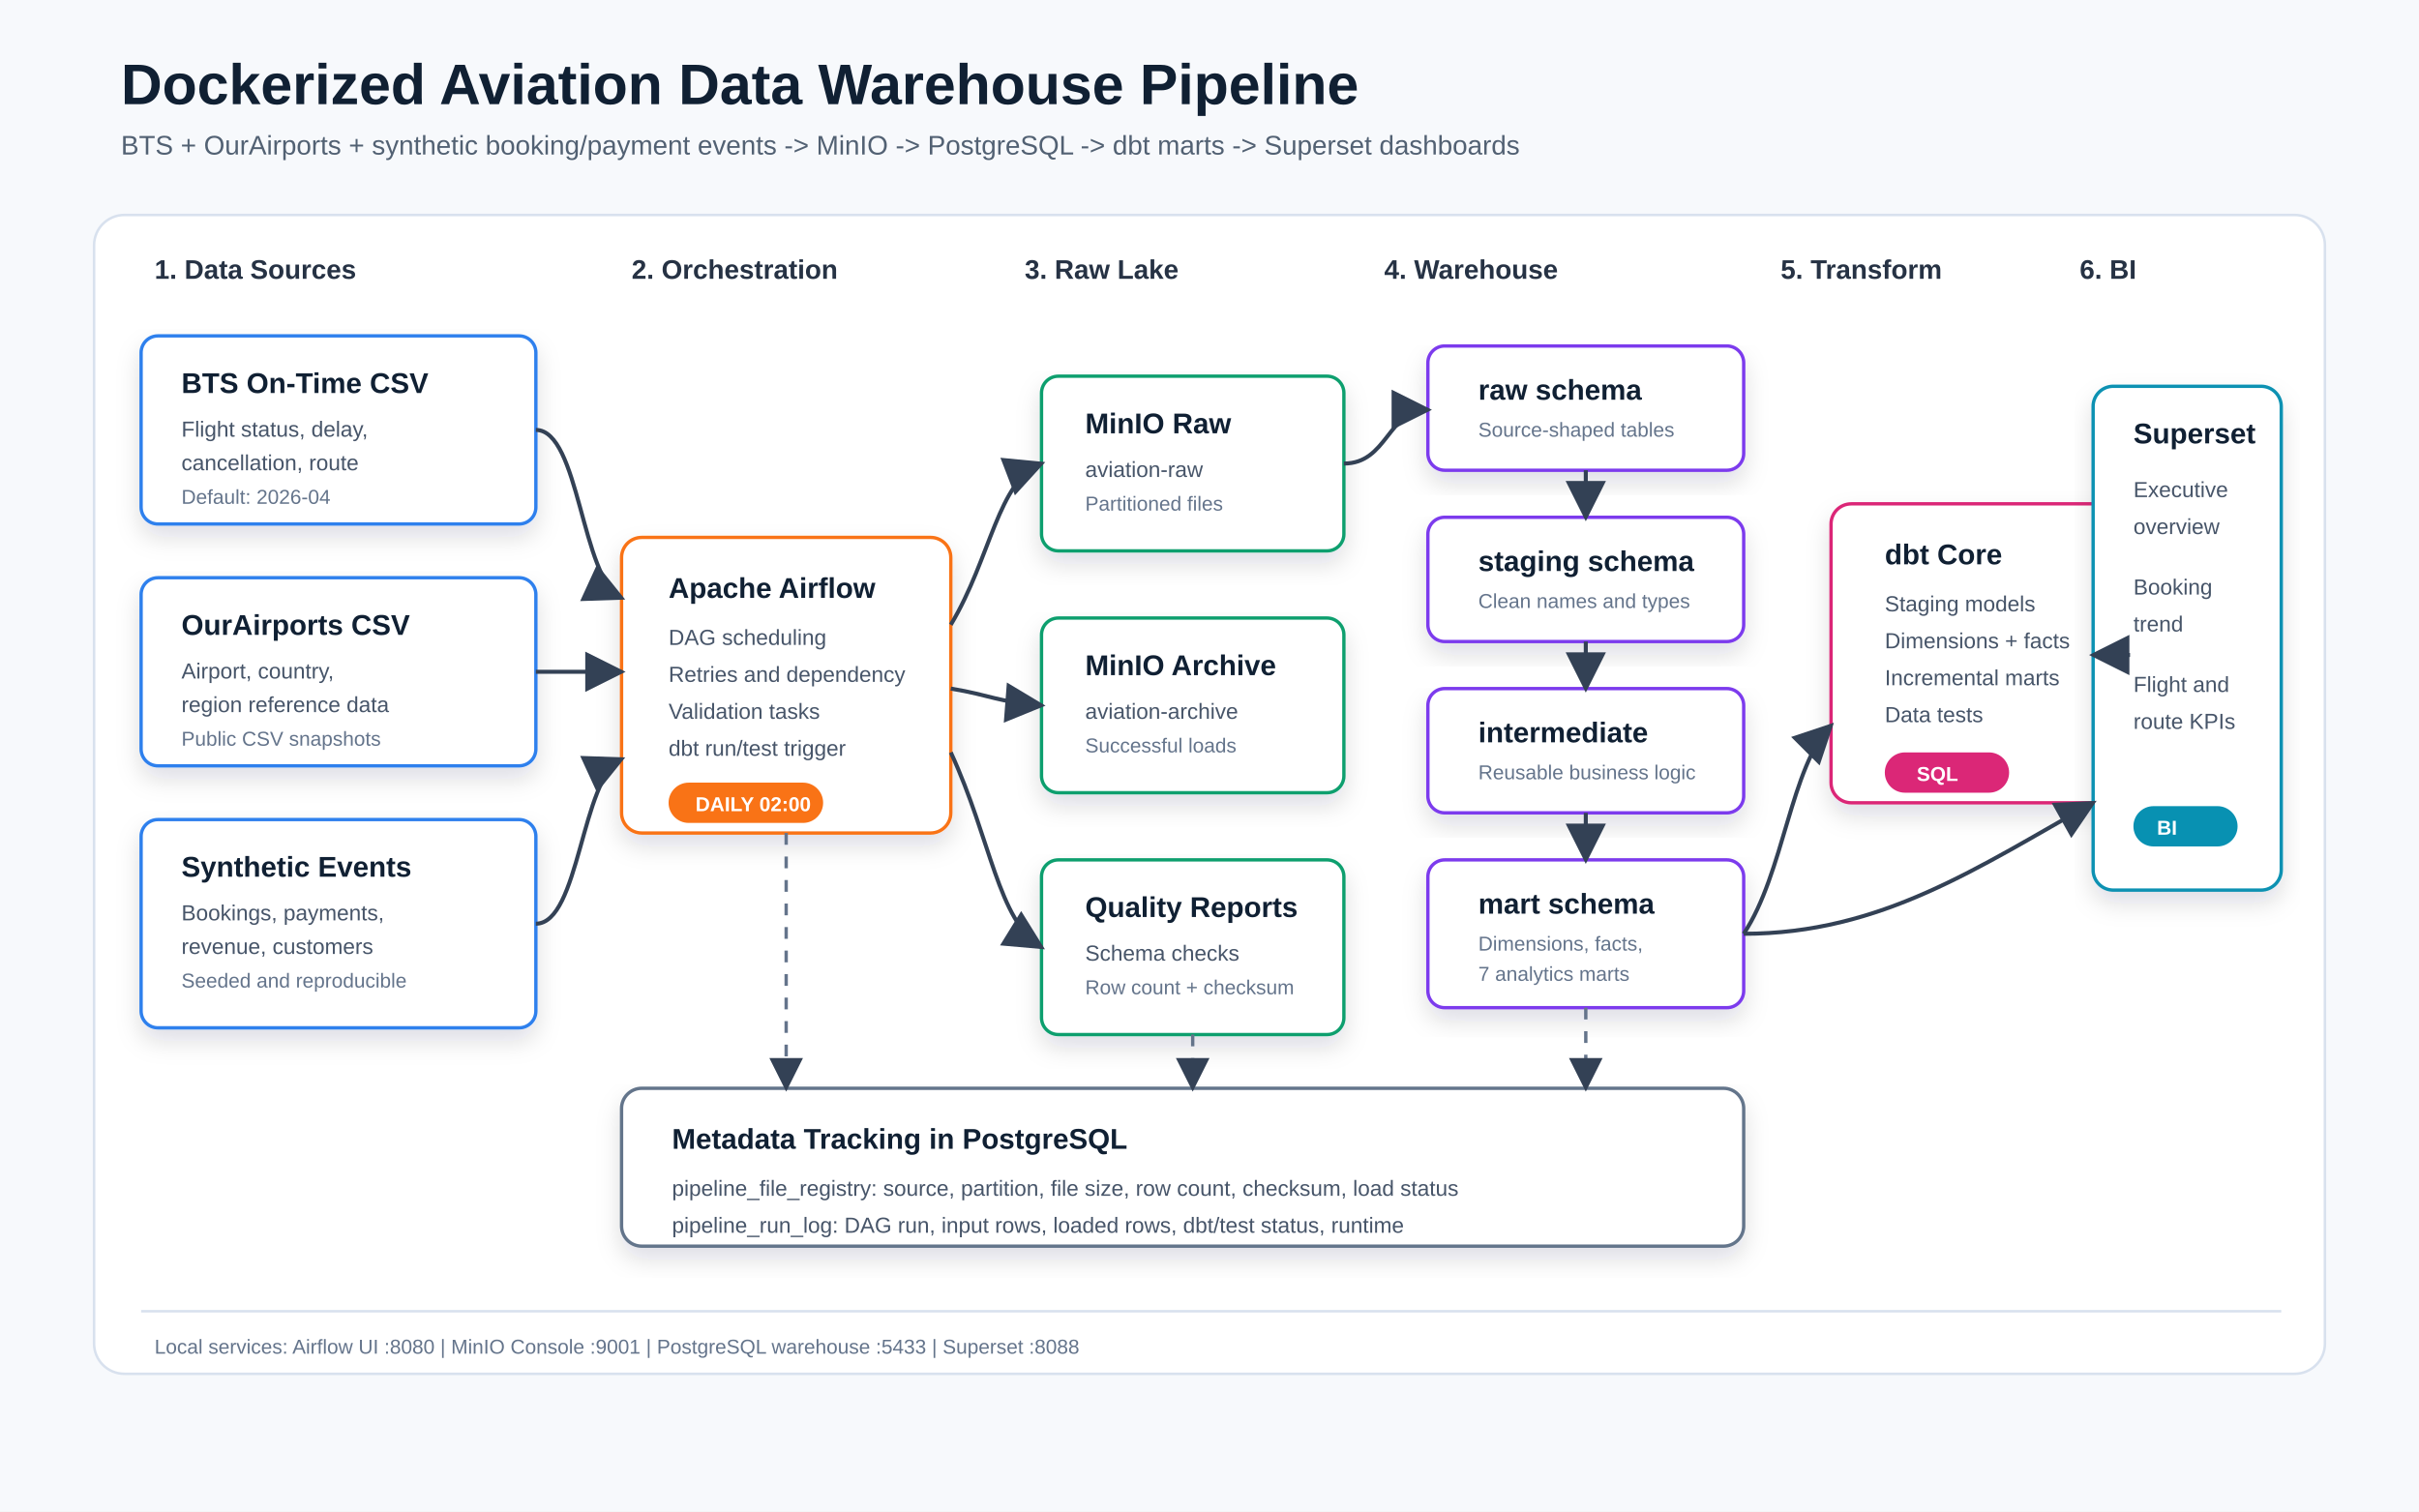
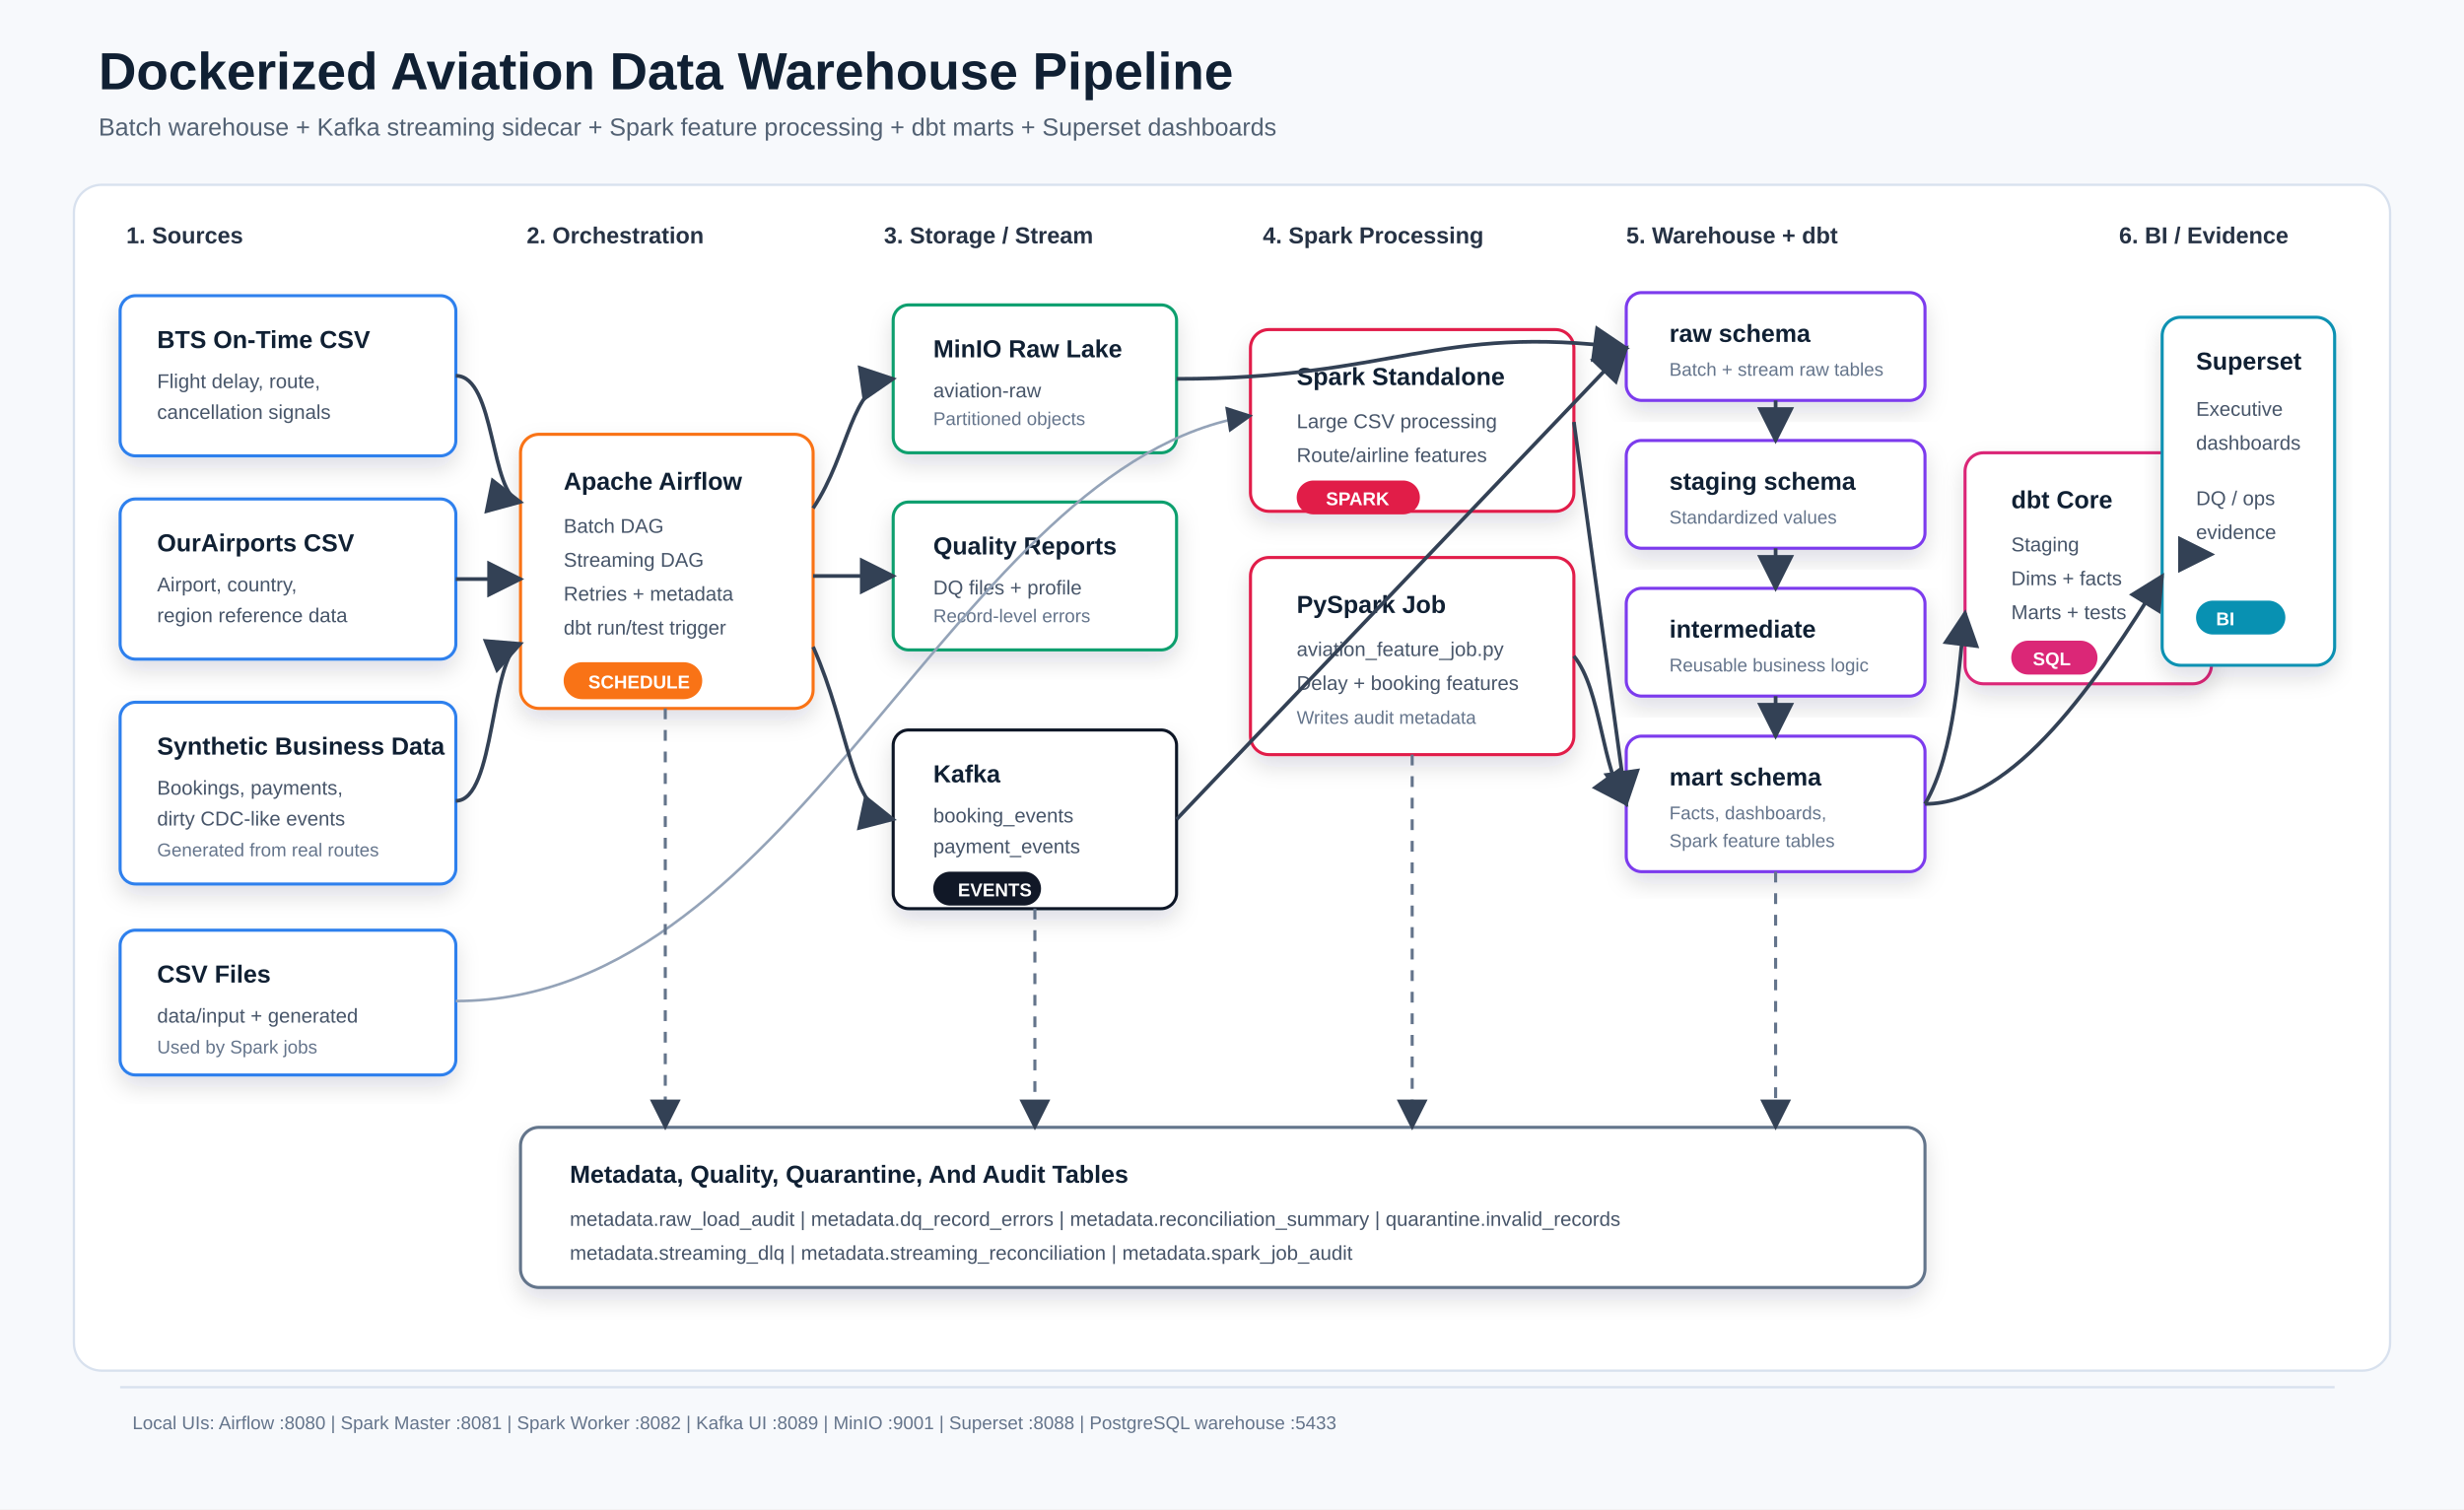
- <svg xmlns="http://www.w3.org/2000/svg" width="1440" height="900" viewBox="0 0 1440 900" role="img" aria-labelledby="title desc">
+ <svg xmlns="http://www.w3.org/2000/svg" width="1600" height="980" viewBox="0 0 1600 980" role="img" aria-labelledby="title desc">
  <defs>
    <marker id="arrow" markerWidth="12" markerHeight="12" refX="9" refY="5" orient="auto" markerUnits="strokeWidth">
      <path d="M0,0 L10,5 L0,10 Z" fill="#334155" />
    </marker>
    <filter id="shadow" x="-10%" y="-10%" width="120%" height="130%">
      <feDropShadow dx="0" dy="7" stdDeviation="7" flood-color="#0f172a" flood-opacity="0.13" />
    </filter>
    <style>
      .bg { fill: #f7f9fc; }
      .title { font: 700 34px Arial, sans-serif; fill: #102033; }
      .subtitle { font: 400 16px Arial, sans-serif; fill: #526173; }
-       .group-title { font: 700 16px Arial, sans-serif; fill: #263244; }
-       .box-title { font: 700 17px Arial, sans-serif; fill: #102033; }
+       .group-title { font: 700 15px Arial, sans-serif; fill: #263244; }
+       .box-title { font: 700 16px Arial, sans-serif; fill: #102033; }
      .box-text { font: 400 13px Arial, sans-serif; fill: #475569; }
      .small { font: 400 12px Arial, sans-serif; fill: #64748b; }
      .pill { font: 700 12px Arial, sans-serif; fill: #ffffff; }
      .panel { fill: #ffffff; stroke: #d8e1ee; stroke-width: 1.5; }
      .source { fill: #ffffff; stroke: #2f80ed; stroke-width: 2; }
      .airflow { fill: #ffffff; stroke: #f97316; stroke-width: 2; }
      .minio { fill: #ffffff; stroke: #0f9f6e; stroke-width: 2; }
+       .kafka { fill: #ffffff; stroke: #111827; stroke-width: 2; }
+       .spark { fill: #ffffff; stroke: #e11d48; stroke-width: 2; }
      .postgres { fill: #ffffff; stroke: #7c3aed; stroke-width: 2; }
      .dbt { fill: #ffffff; stroke: #db2777; stroke-width: 2; }
      .superset { fill: #ffffff; stroke: #0891b2; stroke-width: 2; }
      .metadata { fill: #ffffff; stroke: #64748b; stroke-width: 2; }
      .arrow { stroke: #334155; stroke-width: 2.4; fill: none; marker-end: url(#arrow); }
      .dash { stroke: #64748b; stroke-width: 2; fill: none; stroke-dasharray: 7 7; marker-end: url(#arrow); }
+       .soft { stroke: #94a3b8; stroke-width: 1.7; fill: none; marker-end: url(#arrow); }
    </style>
  </defs>
-   <rect class="bg" width="1440" height="900" />
-   <text x="72" y="62" class="title">Dockerized Aviation Data Warehouse Pipeline</text>
-   <text x="72" y="92" class="subtitle">BTS + OurAirports + synthetic booking/payment events -&gt; MinIO -&gt; PostgreSQL -&gt; dbt marts -&gt; Superset dashboards</text>
-   <rect x="56" y="128" width="1328" height="690" rx="18" class="panel" />
-   <text x="92" y="166" class="group-title">1. Data Sources</text>
-   <text x="376" y="166" class="group-title">2. Orchestration</text>
-   <text x="610" y="166" class="group-title">3. Raw Lake</text>
-   <text x="824" y="166" class="group-title">4. Warehouse</text>
-   <text x="1060" y="166" class="group-title">5. Transform</text>
-   <text x="1238" y="166" class="group-title">6. BI</text>
-   <rect x="84" y="200" width="235" height="112" rx="10" class="source" filter="url(#shadow)" />
-   <text x="108" y="234" class="box-title">BTS On-Time CSV</text>
-   <text x="108" y="260" class="box-text">Flight status, delay,</text>
-   <text x="108" y="280" class="box-text">cancellation, route</text>
-   <text x="108" y="300" class="small">Default: 2026-04</text>
-   <rect x="84" y="344" width="235" height="112" rx="10" class="source" filter="url(#shadow)" />
-   <text x="108" y="378" class="box-title">OurAirports CSV</text>
-   <text x="108" y="404" class="box-text">Airport, country,</text>
-   <text x="108" y="424" class="box-text">region reference data</text>
-   <text x="108" y="444" class="small">Public CSV snapshots</text>
-   <rect x="84" y="488" width="235" height="124" rx="10" class="source" filter="url(#shadow)" />
-   <text x="108" y="522" class="box-title">Synthetic Events</text>
-   <text x="108" y="548" class="box-text">Bookings, payments,</text>
-   <text x="108" y="568" class="box-text">revenue, customers</text>
-   <text x="108" y="588" class="small">Seeded and reproducible</text>
-   <rect x="370" y="320" width="196" height="176" rx="12" class="airflow" filter="url(#shadow)" />
-   <text x="398" y="356" class="box-title">Apache Airflow</text>
-   <text x="398" y="384" class="box-text">DAG scheduling</text>
-   <text x="398" y="406" class="box-text">Retries and dependency</text>
-   <text x="398" y="428" class="box-text">Validation tasks</text>
-   <text x="398" y="450" class="box-text">dbt run/test trigger</text>
-   <rect x="398" y="466" width="92" height="24" rx="12" fill="#f97316" />
-   <text x="414" y="483" class="pill">DAILY 02:00</text>
-   <rect x="620" y="224" width="180" height="104" rx="10" class="minio" filter="url(#shadow)" />
-   <text x="646" y="258" class="box-title">MinIO Raw</text>
-   <text x="646" y="284" class="box-text">aviation-raw</text>
-   <text x="646" y="304" class="small">Partitioned files</text>
-   <rect x="620" y="368" width="180" height="104" rx="10" class="minio" filter="url(#shadow)" />
-   <text x="646" y="402" class="box-title">MinIO Archive</text>
-   <text x="646" y="428" class="box-text">aviation-archive</text>
-   <text x="646" y="448" class="small">Successful loads</text>
-   <rect x="620" y="512" width="180" height="104" rx="10" class="minio" filter="url(#shadow)" />
-   <text x="646" y="546" class="box-title">Quality Reports</text>
-   <text x="646" y="572" class="box-text">Schema checks</text>
-   <text x="646" y="592" class="small">Row count + checksum</text>
-   <rect x="850" y="206" width="188" height="74" rx="10" class="postgres" filter="url(#shadow)" />
-   <text x="880" y="238" class="box-title">raw schema</text>
-   <text x="880" y="260" class="small">Source-shaped tables</text>
-   <rect x="850" y="308" width="188" height="74" rx="10" class="postgres" filter="url(#shadow)" />
-   <text x="880" y="340" class="box-title">staging schema</text>
-   <text x="880" y="362" class="small">Clean names and types</text>
-   <rect x="850" y="410" width="188" height="74" rx="10" class="postgres" filter="url(#shadow)" />
-   <text x="880" y="442" class="box-title">intermediate</text>
-   <text x="880" y="464" class="small">Reusable business logic</text>
-   <rect x="850" y="512" width="188" height="88" rx="10" class="postgres" filter="url(#shadow)" />
-   <text x="880" y="544" class="box-title">mart schema</text>
-   <text x="880" y="566" class="small">Dimensions, facts,</text>
-   <text x="880" y="584" class="small">7 analytics marts</text>
-   <rect x="1090" y="300" width="178" height="178" rx="12" class="dbt" filter="url(#shadow)" />
-   <text x="1122" y="336" class="box-title">dbt Core</text>
-   <text x="1122" y="364" class="box-text">Staging models</text>
-   <text x="1122" y="386" class="box-text">Dimensions + facts</text>
-   <text x="1122" y="408" class="box-text">Incremental marts</text>
-   <text x="1122" y="430" class="box-text">Data tests</text>
-   <rect x="1122" y="448" width="74" height="24" rx="12" fill="#db2777" />
-   <text x="1141" y="465" class="pill">SQL</text>
-   <rect x="1246" y="230" width="112" height="300" rx="12" class="superset" filter="url(#shadow)" />
-   <text x="1270" y="264" class="box-title">Superset</text>
-   <text x="1270" y="296" class="box-text">Executive</text>
-   <text x="1270" y="318" class="box-text">overview</text>
-   <text x="1270" y="354" class="box-text">Booking</text>
-   <text x="1270" y="376" class="box-text">trend</text>
-   <text x="1270" y="412" class="box-text">Flight and</text>
-   <text x="1270" y="434" class="box-text">route KPIs</text>
-   <rect x="1270" y="480" width="62" height="24" rx="12" fill="#0891b2" />
-   <text x="1284" y="497" class="pill">BI</text>
-   <rect x="370" y="648" width="668" height="94" rx="12" class="metadata" filter="url(#shadow)" />
-   <text x="400" y="684" class="box-title">Metadata Tracking in PostgreSQL</text>
-   <text x="400" y="712" class="box-text">pipeline_file_registry: source, partition, file size, row count, checksum, load status</text>
-   <text x="400" y="734" class="box-text">pipeline_run_log: DAG run, input rows, loaded rows, dbt/test status, runtime</text>
-   <path class="arrow" d="M319 256 C345 256 346 345 370 356" />
-   <path class="arrow" d="M319 400 L370 400" />
-   <path class="arrow" d="M319 550 C345 550 346 463 370 452" />
-   <path class="arrow" d="M566 372 C590 332 594 286 620 276" />
-   <path class="arrow" d="M566 410 C590 414 594 418 620 420" />
-   <path class="arrow" d="M566 448 C590 500 594 548 620 564" />
-   <path class="arrow" d="M800 276 C826 276 826 244 850 244" />
-   <path class="arrow" d="M944 280 L944 308" />
-   <path class="arrow" d="M944 382 L944 410" />
-   <path class="arrow" d="M944 484 L944 512" />
-   <path class="arrow" d="M1038 556 C1062 520 1066 456 1090 432" />
-   <path class="arrow" d="M1268 390 L1246 390" />
-   <path class="arrow" d="M1038 556 C1120 556 1178 516 1246 478" />
-   <path class="dash" d="M468 496 L468 648" />
-   <path class="dash" d="M710 616 L710 648" />
-   <path class="dash" d="M944 600 L944 648" />
-   <rect x="84" y="780" width="1274" height="1.5" fill="#d8e1ee" />
-   <text x="92" y="806" class="small">Local services: Airflow UI :8080 | MinIO Console :9001 | PostgreSQL warehouse :5433 | Superset :8088</text>
+   <rect class="bg" width="1600" height="980" />
+   <text x="64" y="58" class="title">Dockerized Aviation Data Warehouse Pipeline</text>
+   <text x="64" y="88" class="subtitle">Batch warehouse + Kafka streaming sidecar + Spark feature processing + dbt marts + Superset dashboards</text>
+   <rect x="48" y="120" width="1504" height="770" rx="18" class="panel" />
+   <text x="82" y="158" class="group-title">1. Sources</text>
+   <text x="342" y="158" class="group-title">2. Orchestration</text>
+   <text x="574" y="158" class="group-title">3. Storage / Stream</text>
+   <text x="820" y="158" class="group-title">4. Spark Processing</text>
+   <text x="1056" y="158" class="group-title">5. Warehouse + dbt</text>
+   <text x="1376" y="158" class="group-title">6. BI / Evidence</text>
+   <rect x="78" y="192" width="218" height="104" rx="10" class="source" filter="url(#shadow)" />
+   <text x="102" y="226" class="box-title">BTS On-Time CSV</text>
+   <text x="102" y="252" class="box-text">Flight delay, route,</text>
+   <text x="102" y="272" class="box-text">cancellation signals</text>
+   <rect x="78" y="324" width="218" height="104" rx="10" class="source" filter="url(#shadow)" />
+   <text x="102" y="358" class="box-title">OurAirports CSV</text>
+   <text x="102" y="384" class="box-text">Airport, country,</text>
+   <text x="102" y="404" class="box-text">region reference data</text>
+   <rect x="78" y="456" width="218" height="118" rx="10" class="source" filter="url(#shadow)" />
+   <text x="102" y="490" class="box-title">Synthetic Business Data</text>
+   <text x="102" y="516" class="box-text">Bookings, payments,</text>
+   <text x="102" y="536" class="box-text">dirty CDC-like events</text>
+   <text x="102" y="556" class="small">Generated from real routes</text>
+   <rect x="78" y="604" width="218" height="94" rx="10" class="source" filter="url(#shadow)" />
+   <text x="102" y="638" class="box-title">CSV Files</text>
+   <text x="102" y="664" class="box-text">data/input + generated</text>
+   <text x="102" y="684" class="small">Used by Spark jobs</text>
+   <rect x="338" y="282" width="190" height="178" rx="12" class="airflow" filter="url(#shadow)" />
+   <text x="366" y="318" class="box-title">Apache Airflow</text>
+   <text x="366" y="346" class="box-text">Batch DAG</text>
+   <text x="366" y="368" class="box-text">Streaming DAG</text>
+   <text x="366" y="390" class="box-text">Retries + metadata</text>
+   <text x="366" y="412" class="box-text">dbt run/test trigger</text>
+   <rect x="366" y="430" width="90" height="24" rx="12" fill="#f97316" />
+   <text x="382" y="447" class="pill">SCHEDULE</text>
+   <rect x="580" y="198" width="184" height="96" rx="10" class="minio" filter="url(#shadow)" />
+   <text x="606" y="232" class="box-title">MinIO Raw Lake</text>
+   <text x="606" y="258" class="box-text">aviation-raw</text>
+   <text x="606" y="276" class="small">Partitioned objects</text>
+   <rect x="580" y="326" width="184" height="96" rx="10" class="minio" filter="url(#shadow)" />
+   <text x="606" y="360" class="box-title">Quality Reports</text>
+   <text x="606" y="386" class="box-text">DQ files + profile</text>
+   <text x="606" y="404" class="small">Record-level errors</text>
+   <rect x="580" y="474" width="184" height="116" rx="10" class="kafka" filter="url(#shadow)" />
+   <text x="606" y="508" class="box-title">Kafka</text>
+   <text x="606" y="534" class="box-text">booking_events</text>
+   <text x="606" y="554" class="box-text">payment_events</text>
+   <rect x="606" y="566" width="70" height="22" rx="11" fill="#111827" />
+   <text x="622" y="582" class="pill">EVENTS</text>
+   <rect x="812" y="214" width="210" height="118" rx="12" class="spark" filter="url(#shadow)" />
+   <text x="842" y="250" class="box-title">Spark Standalone</text>
+   <text x="842" y="278" class="box-text">Large CSV processing</text>
+   <text x="842" y="300" class="box-text">Route/airline features</text>
+   <rect x="842" y="312" width="80" height="22" rx="11" fill="#e11d48" />
+   <text x="861" y="328" class="pill">SPARK</text>
+   <rect x="812" y="362" width="210" height="128" rx="12" class="spark" filter="url(#shadow)" />
+   <text x="842" y="398" class="box-title">PySpark Job</text>
+   <text x="842" y="426" class="box-text">aviation_feature_job.py</text>
+   <text x="842" y="448" class="box-text">Delay + booking features</text>
+   <text x="842" y="470" class="small">Writes audit metadata</text>
+   <rect x="1056" y="190" width="194" height="70" rx="10" class="postgres" filter="url(#shadow)" />
+   <text x="1084" y="222" class="box-title">raw schema</text>
+   <text x="1084" y="244" class="small">Batch + stream raw tables</text>
+   <rect x="1056" y="286" width="194" height="70" rx="10" class="postgres" filter="url(#shadow)" />
+   <text x="1084" y="318" class="box-title">staging schema</text>
+   <text x="1084" y="340" class="small">Standardized values</text>
+   <rect x="1056" y="382" width="194" height="70" rx="10" class="postgres" filter="url(#shadow)" />
+   <text x="1084" y="414" class="box-title">intermediate</text>
+   <text x="1084" y="436" class="small">Reusable business logic</text>
+   <rect x="1056" y="478" width="194" height="88" rx="10" class="postgres" filter="url(#shadow)" />
+   <text x="1084" y="510" class="box-title">mart schema</text>
+   <text x="1084" y="532" class="small">Facts, dashboards,</text>
+   <text x="1084" y="550" class="small">Spark feature tables</text>
+   <rect x="1276" y="294" width="160" height="150" rx="12" class="dbt" filter="url(#shadow)" />
+   <text x="1306" y="330" class="box-title">dbt Core</text>
+   <text x="1306" y="358" class="box-text">Staging</text>
+   <text x="1306" y="380" class="box-text">Dims + facts</text>
+   <text x="1306" y="402" class="box-text">Marts + tests</text>
+   <rect x="1306" y="416" width="56" height="22" rx="11" fill="#db2777" />
+   <text x="1320" y="432" class="pill">SQL</text>
+   <rect x="1404" y="206" width="112" height="226" rx="12" class="superset" filter="url(#shadow)" />
+   <text x="1426" y="240" class="box-title">Superset</text>
+   <text x="1426" y="270" class="box-text">Executive</text>
+   <text x="1426" y="292" class="box-text">dashboards</text>
+   <text x="1426" y="328" class="box-text">DQ / ops</text>
+   <text x="1426" y="350" class="box-text">evidence</text>
+   <rect x="1426" y="390" width="58" height="22" rx="11" fill="#0891b2" />
+   <text x="1439" y="406" class="pill">BI</text>
+   <rect x="338" y="732" width="912" height="104" rx="12" class="metadata" filter="url(#shadow)" />
+   <text x="370" y="768" class="box-title">Metadata, Quality, Quarantine, And Audit Tables</text>
+   <text x="370" y="796" class="box-text">metadata.raw_load_audit | metadata.dq_record_errors | metadata.reconciliation_summary | quarantine.invalid_records</text>
+   <text x="370" y="818" class="box-text">metadata.streaming_dlq | metadata.streaming_reconciliation | metadata.spark_job_audit</text>
+   <path class="arrow" d="M296 244 C322 244 318 322 338 326" />
+   <path class="arrow" d="M296 376 L338 376" />
+   <path class="arrow" d="M296 520 C322 520 318 426 338 418" />
+   <path class="soft" d="M296 650 C520 650 620 300 812 270" />
+   <path class="arrow" d="M528 330 C552 294 552 250 580 246" />
+   <path class="arrow" d="M528 374 L580 374" />
+   <path class="arrow" d="M528 420 C552 474 552 526 580 532" />
+   <path class="arrow" d="M764 532 L1056 226" />
+   <path class="arrow" d="M764 246 C904 246 934 210 1056 226" />
+   <path class="arrow" d="M1022 426 C1040 448 1040 500 1056 522" />
+   <path class="arrow" d="M1022 274 L1056 522" />
+   <path class="arrow" d="M1153 260 L1153 286" />
+   <path class="arrow" d="M1153 356 L1153 382" />
+   <path class="arrow" d="M1153 452 L1153 478" />
+   <path class="arrow" d="M1250 522 C1270 488 1272 430 1276 398" />
+   <path class="arrow" d="M1250 522 C1308 522 1362 442 1404 374" />
+   <path class="arrow" d="M1436 360 L1436 360" />
+   <path class="dash" d="M432 460 L432 732" />
+   <path class="dash" d="M672 590 L672 732" />
+   <path class="dash" d="M917 490 L917 732" />
+   <path class="dash" d="M1153 566 L1153 732" />
+   <rect x="78" y="900" width="1438" height="1.5" fill="#d8e1ee" />
+   <text x="86" y="928" class="small">Local UIs: Airflow :8080 | Spark Master :8081 | Spark Worker :8082 | Kafka UI :8089 | MinIO :9001 | Superset :8088 | PostgreSQL warehouse :5433</text>
</svg>
